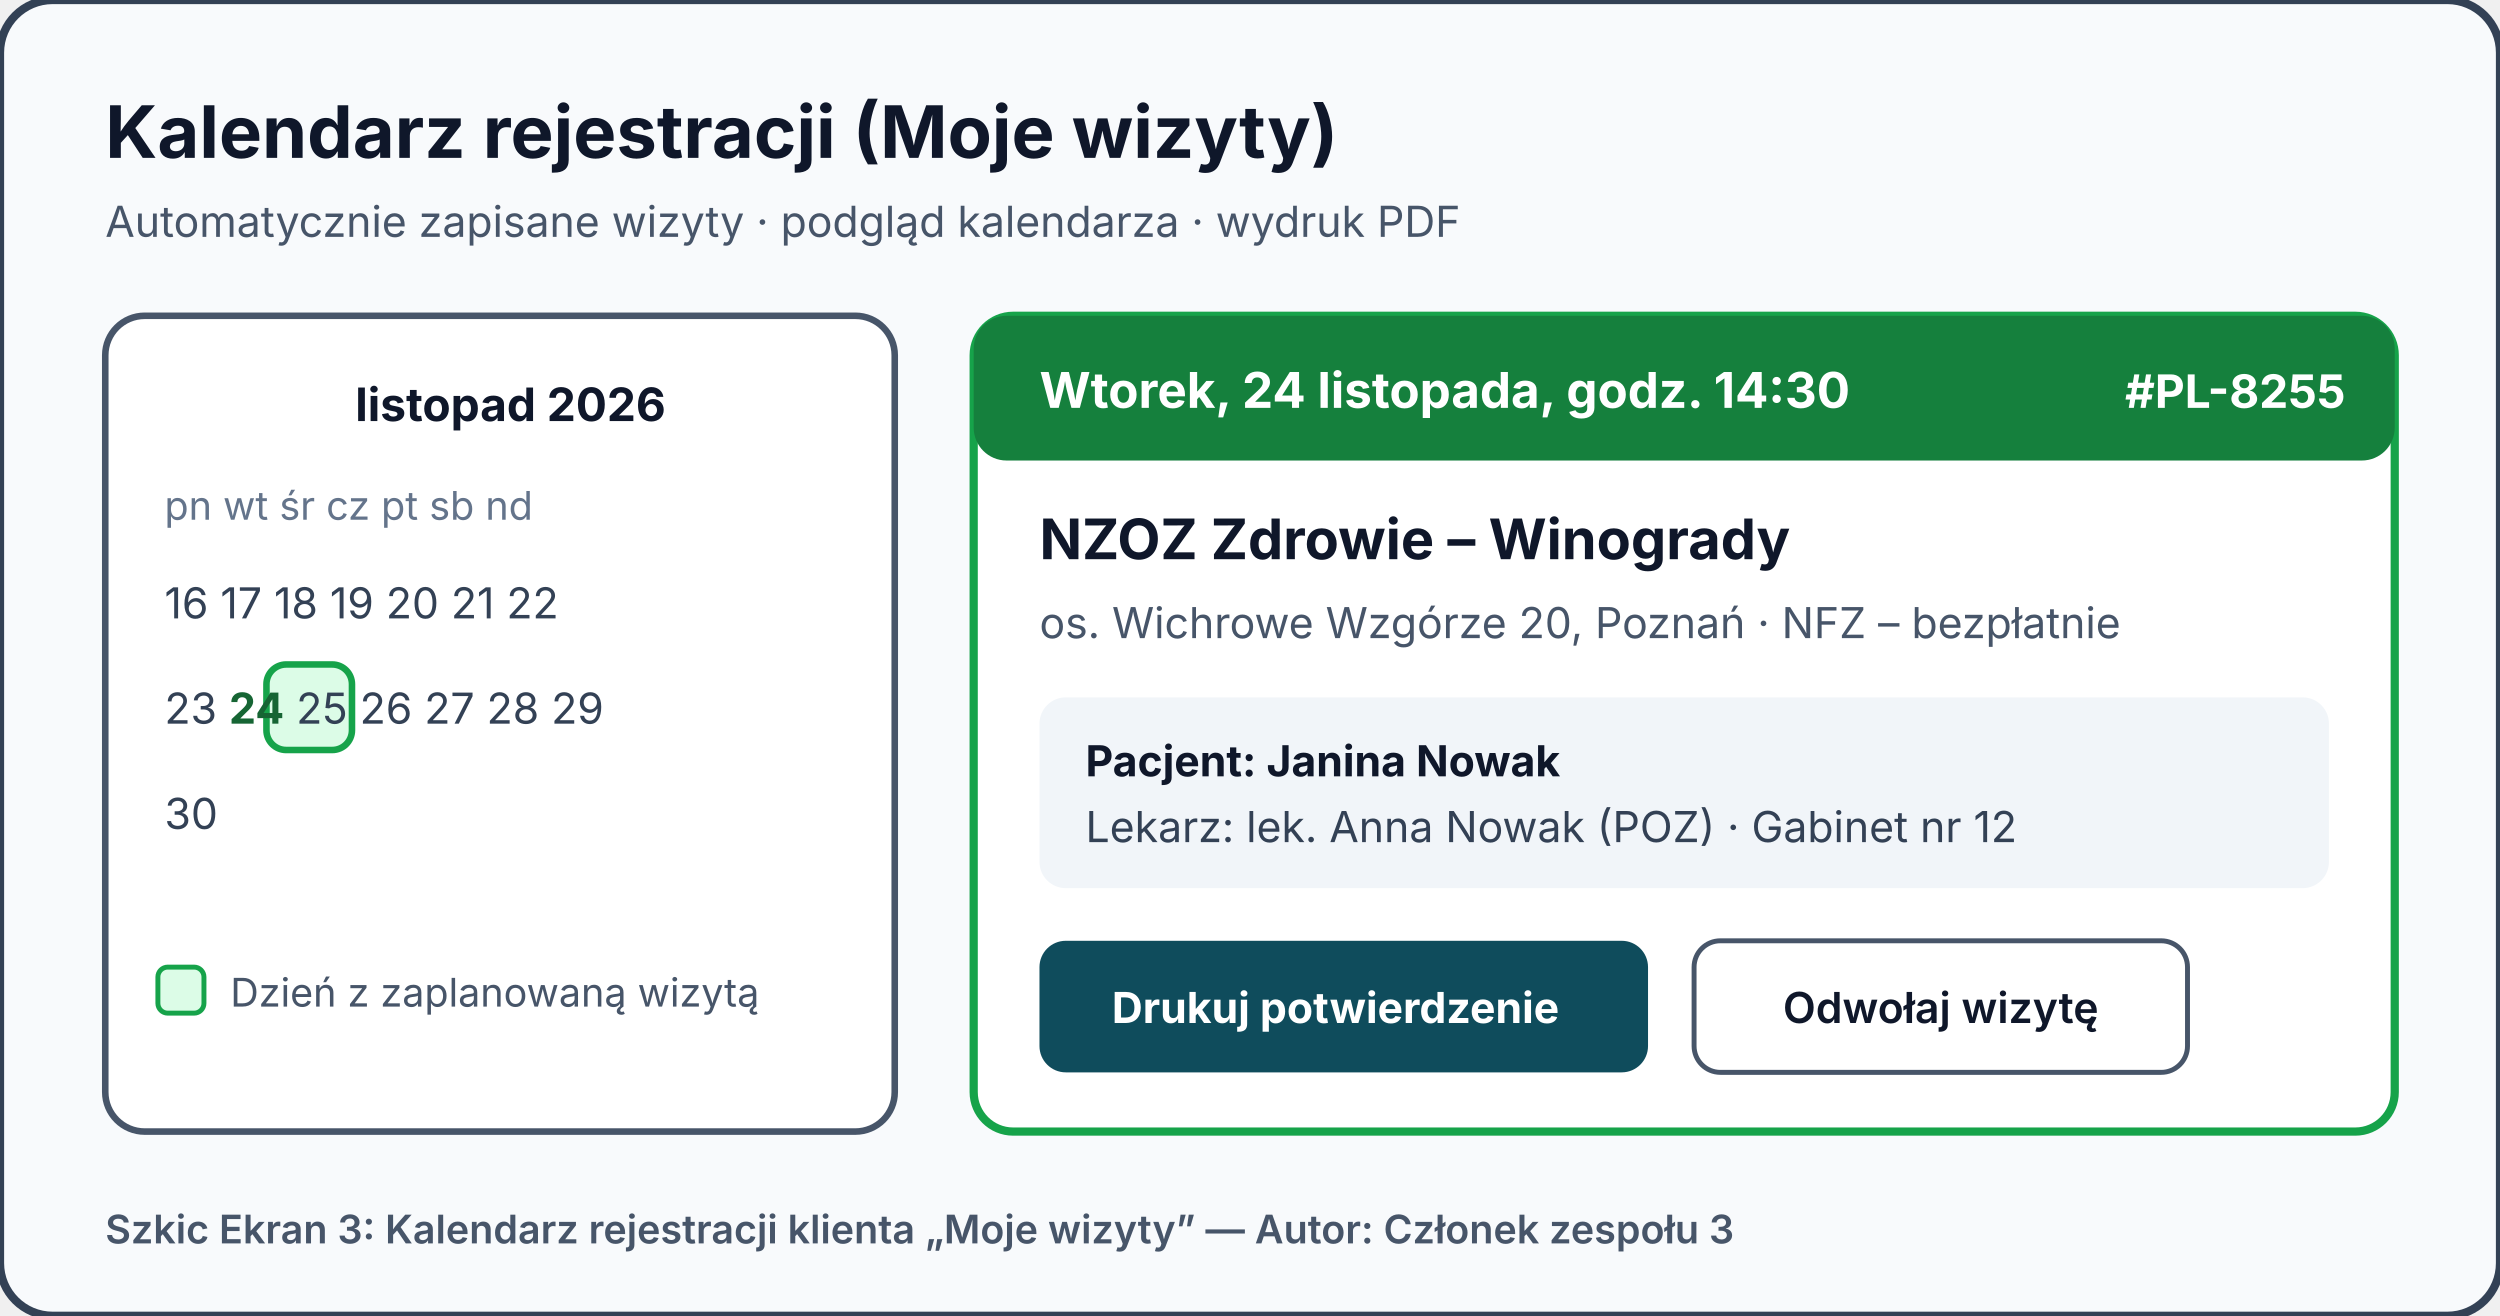
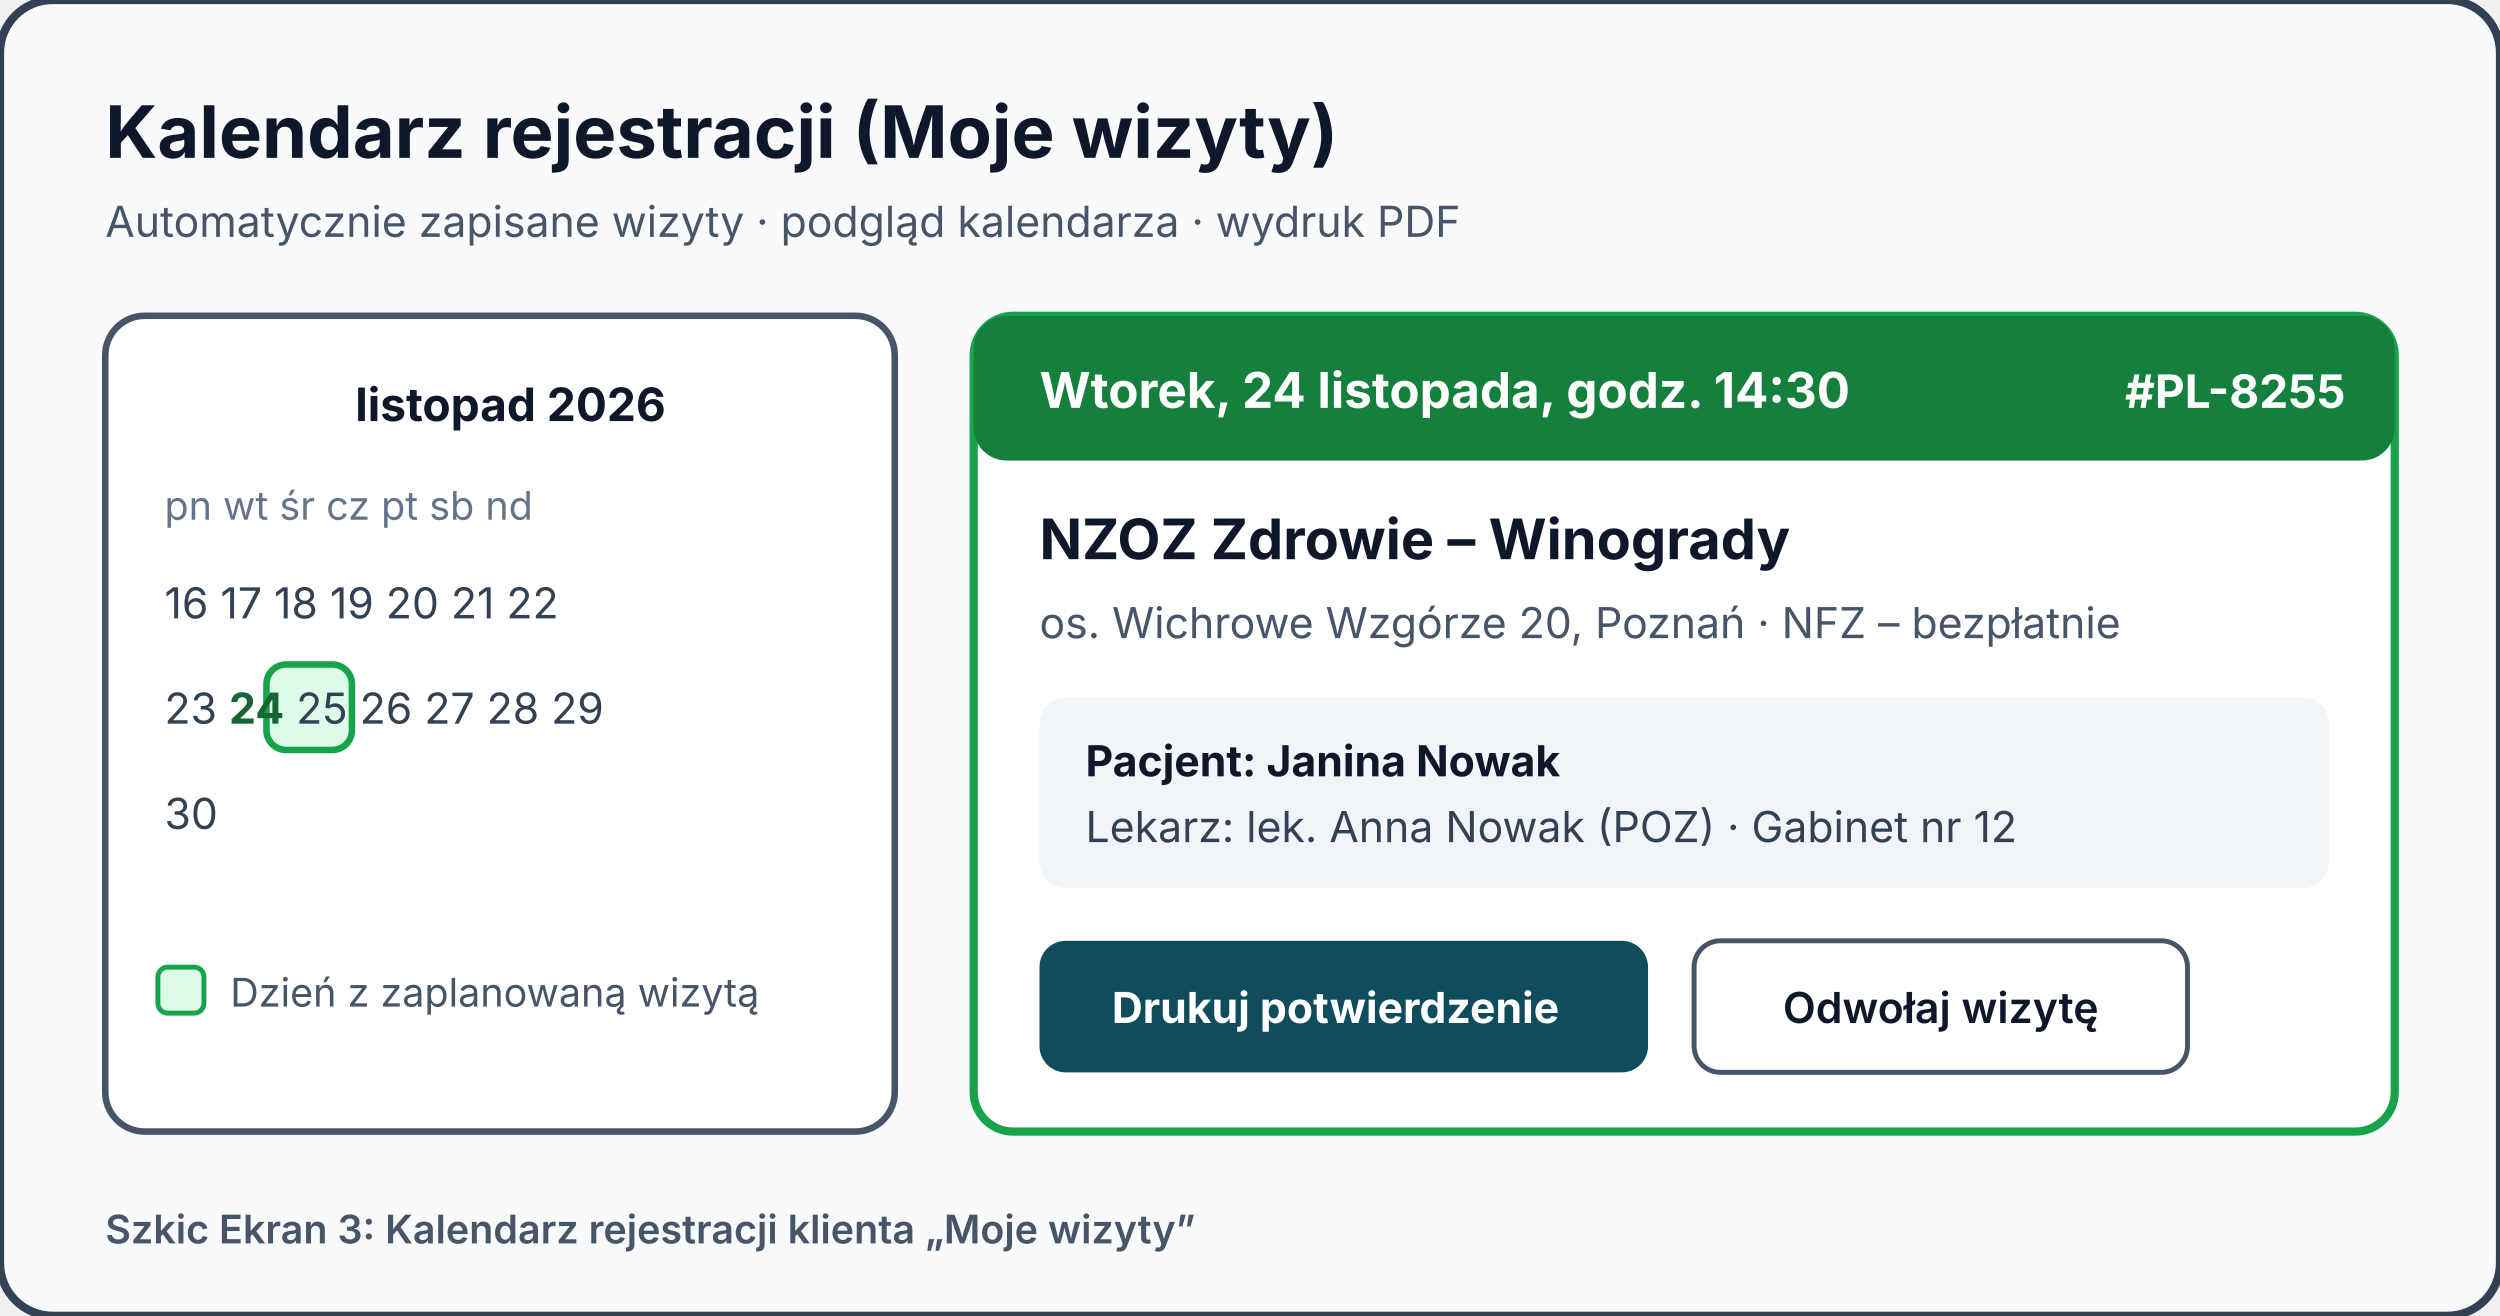
<svg xmlns="http://www.w3.org/2000/svg" viewBox="0 0 760 400" width="760" height="400" font-family="system-ui, -apple-system, sans-serif">
  <rect width="760" height="400" rx="16" fill="#f8fafc" stroke="#334155" stroke-width="2.5" />
  <text x="32" y="48" font-size="22" font-weight="700" fill="#0f172a">Kalendarz rejestracji (Moje wizyty)</text>
  <text x="32" y="72" font-size="13" fill="#475569">Automatycznie zapisane wizyty · podgląd kalendarza · wydruk PDF</text>
  <rect x="32" y="96" width="240" height="248" rx="12" fill="#ffffff" stroke="#475569" stroke-width="2" />
  <text x="108" y="128" font-size="14" font-weight="700" fill="#0f172a">listopad 2026</text>
  <text x="50" y="158" font-size="12" fill="#64748b">pn   wt   śr   cz   pt   sb   nd</text>
  <text x="50" y="188" font-size="13" fill="#334155">16   17   18   19   20   21   22</text>
  <rect x="81" y="202" width="26" height="26" rx="6" fill="#dcfce7" stroke="#16a34a" stroke-width="2" />
  <text x="50" y="220" font-size="13" fill="#334155">23   <tspan font-weight="700" fill="#166534">24</tspan>   25   26   27   28   29</text>
  <text x="50" y="252" font-size="13" fill="#334155">30</text>
  <rect x="48" y="294" width="14" height="14" rx="3" fill="#dcfce7" stroke="#16a34a" stroke-width="1.5" />
  <text x="70" y="306" font-size="12" fill="#475569">Dzień z zaplanowaną wizytą</text>
  <rect x="296" y="96" width="432" height="248" rx="12" fill="#ffffff" stroke="#16a34a" stroke-width="2.5" />
  <rect x="296" y="96" width="432" height="44" rx="10" fill="#15803d" />
  <text x="316" y="124" font-size="15" font-weight="700" fill="#ffffff">Wtorek, 24 listopada, godz. 14:30</text>
  <text x="646" y="124" font-size="14" font-weight="700" fill="#ffffff">#PL-8255</text>
  <text x="316" y="170" font-size="17" font-weight="700" fill="#0f172a">NZOZ Zdrowie – Winogrady</text>
  <text x="316" y="194" font-size="13" fill="#475569">os. Wichrowe Wzgórze 20, Poznań · NFZ – bezpłatnie</text>
  <rect x="316" y="212" width="392" height="58" rx="8" fill="#f1f5f9" />
  <text x="330" y="236" font-size="13" font-weight="700" fill="#0f172a">Pacjent: Janina Nowak</text>
  <text x="330" y="256" font-size="13" fill="#334155">Lekarz: lek. Anna Nowak (POZ) · Gabinet nr 12</text>
  <rect x="316" y="286" width="185" height="40" rx="8" fill="#0f4c5c" />
  <text x="338" y="311" font-size="13" font-weight="700" fill="#ffffff">Drukuj potwierdzenie</text>
  <rect x="515" y="286" width="150" height="40" rx="8" fill="#ffffff" stroke="#475569" stroke-width="1.5" />
  <text x="542" y="311" font-size="13" font-weight="600" fill="#0f172a">Odwołaj wizytę</text>
-   <text x="32" y="378" font-size="12" font-weight="600" fill="#475569">Szkic Ekran 3: Kalendarz rejestracji klienta „Moje wizyty” — Autor: Członek zespołu 3</text>
+   <text x="32" y="378" font-size="12" font-weight="600" fill="#475569">Szkic Ekran 3: Kalendarz rejestracji klienta „Moje wizyty”</text>
</svg>
